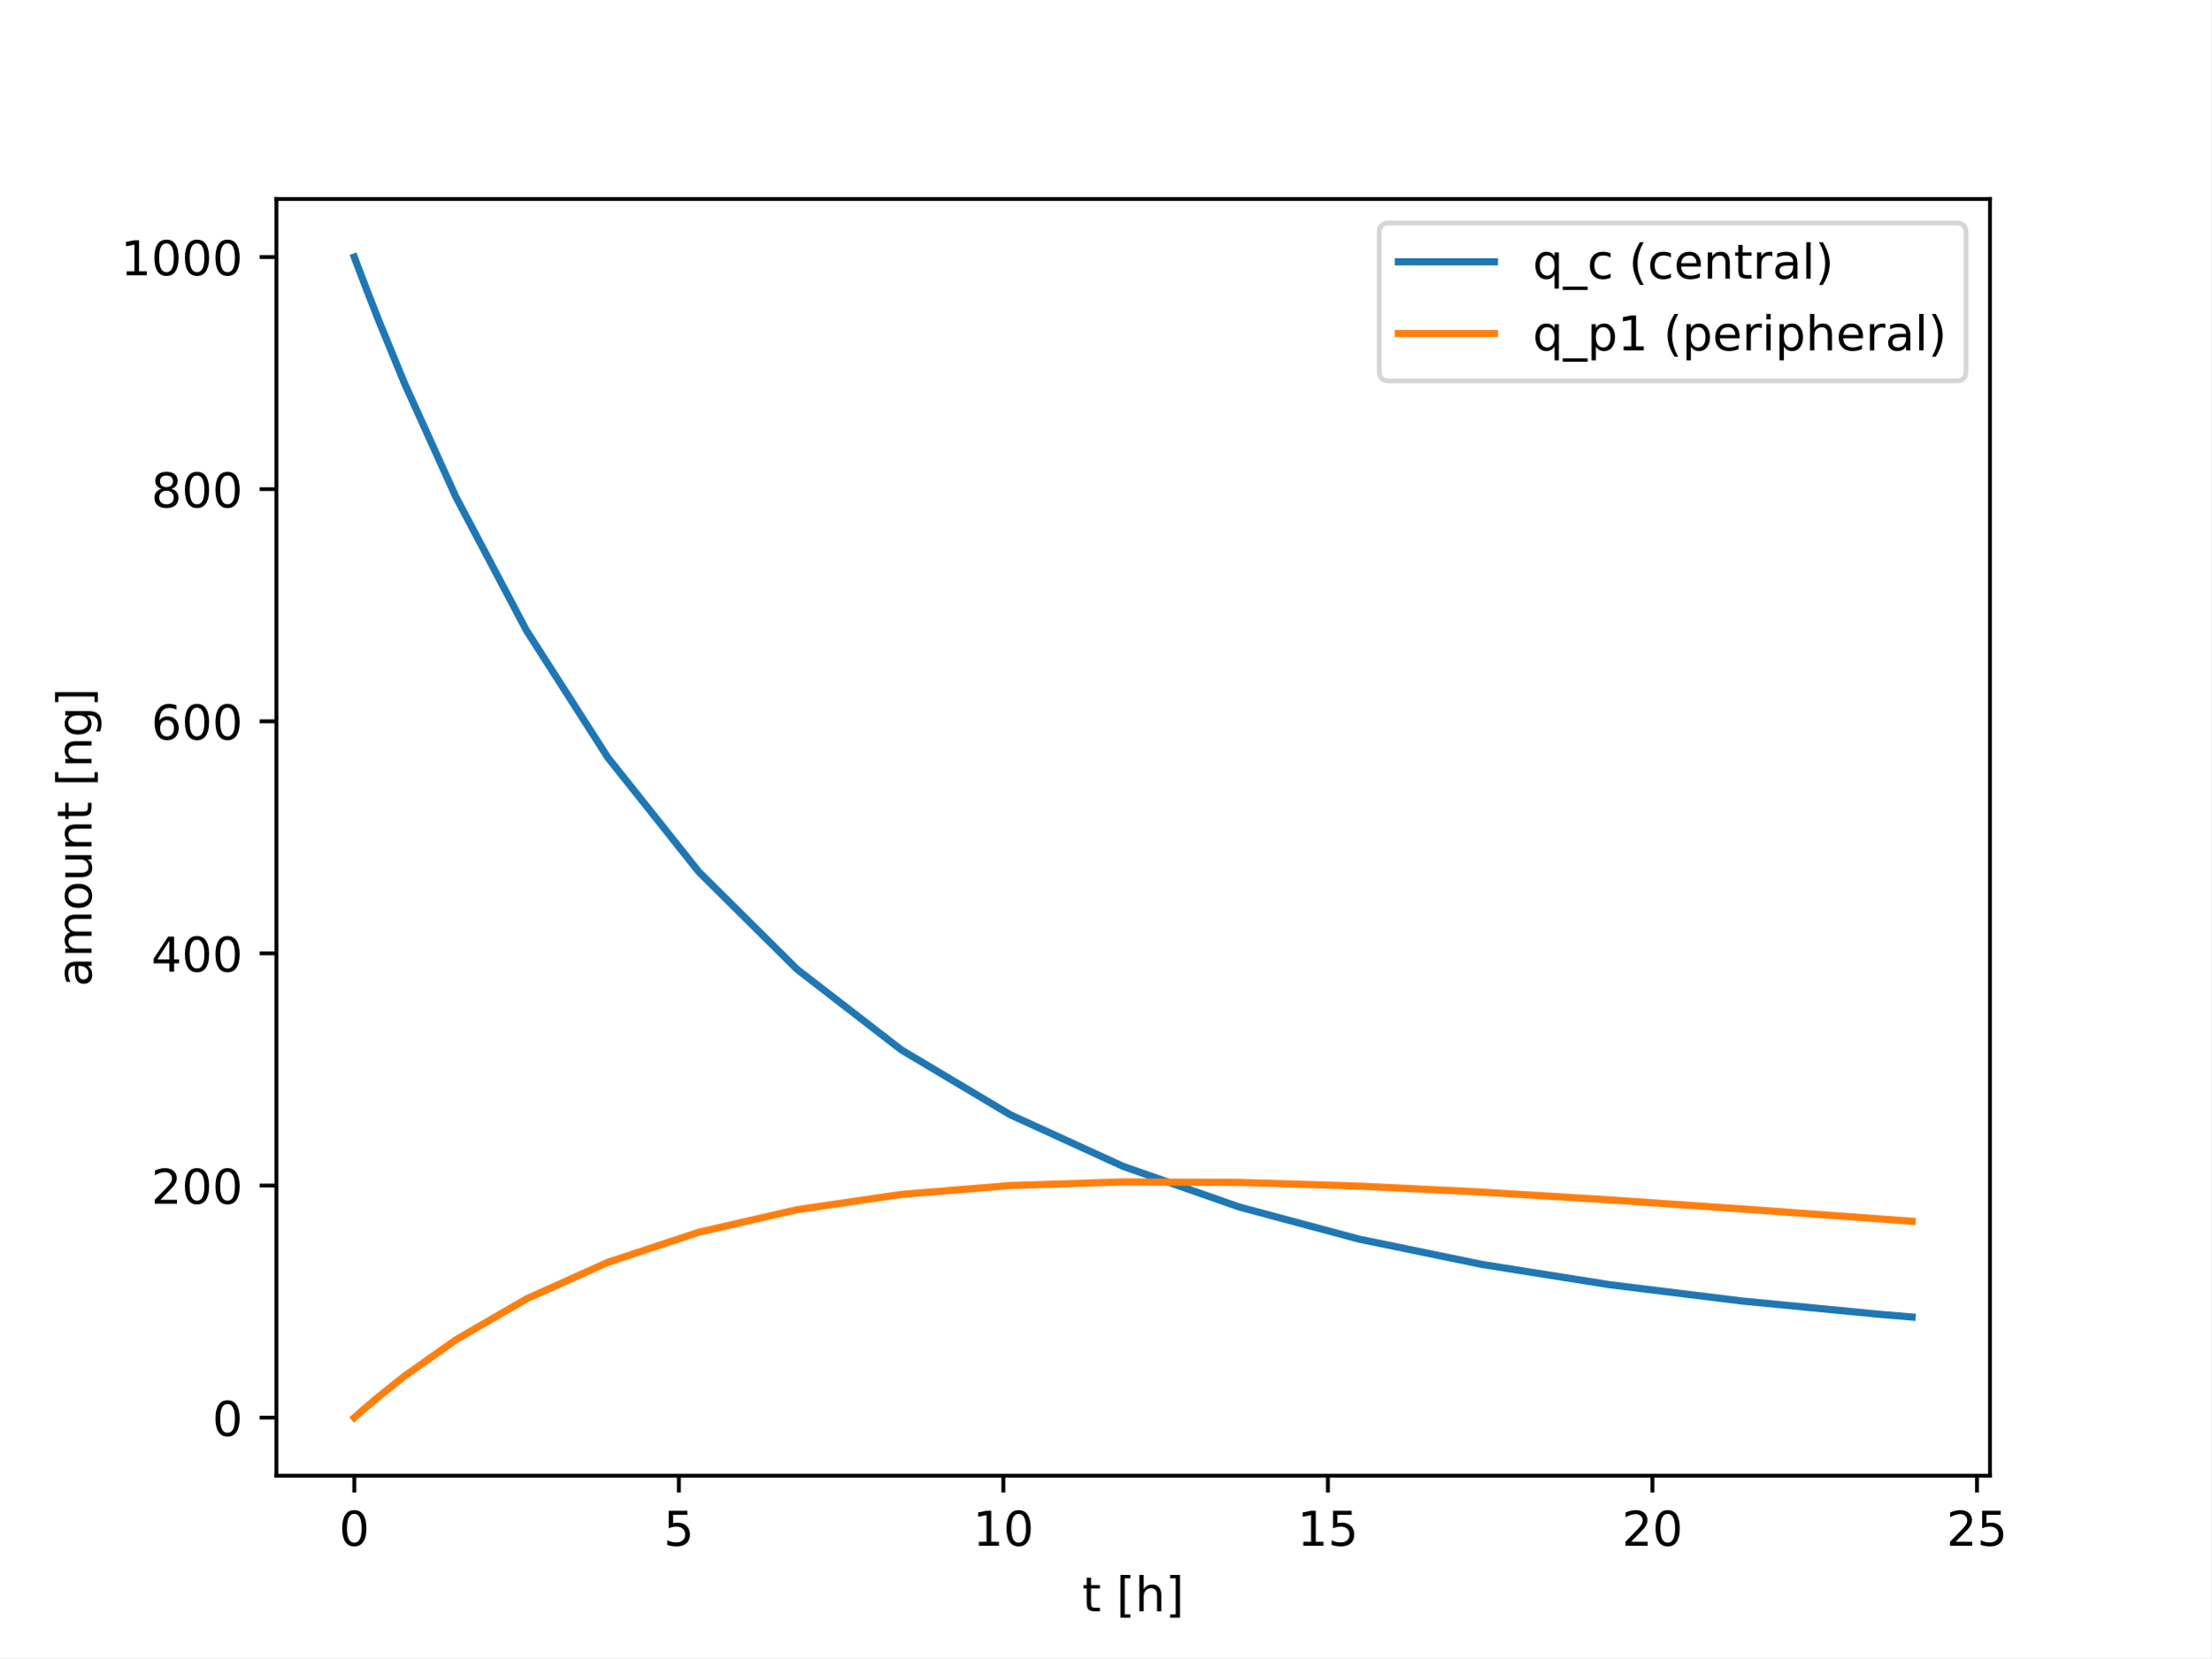
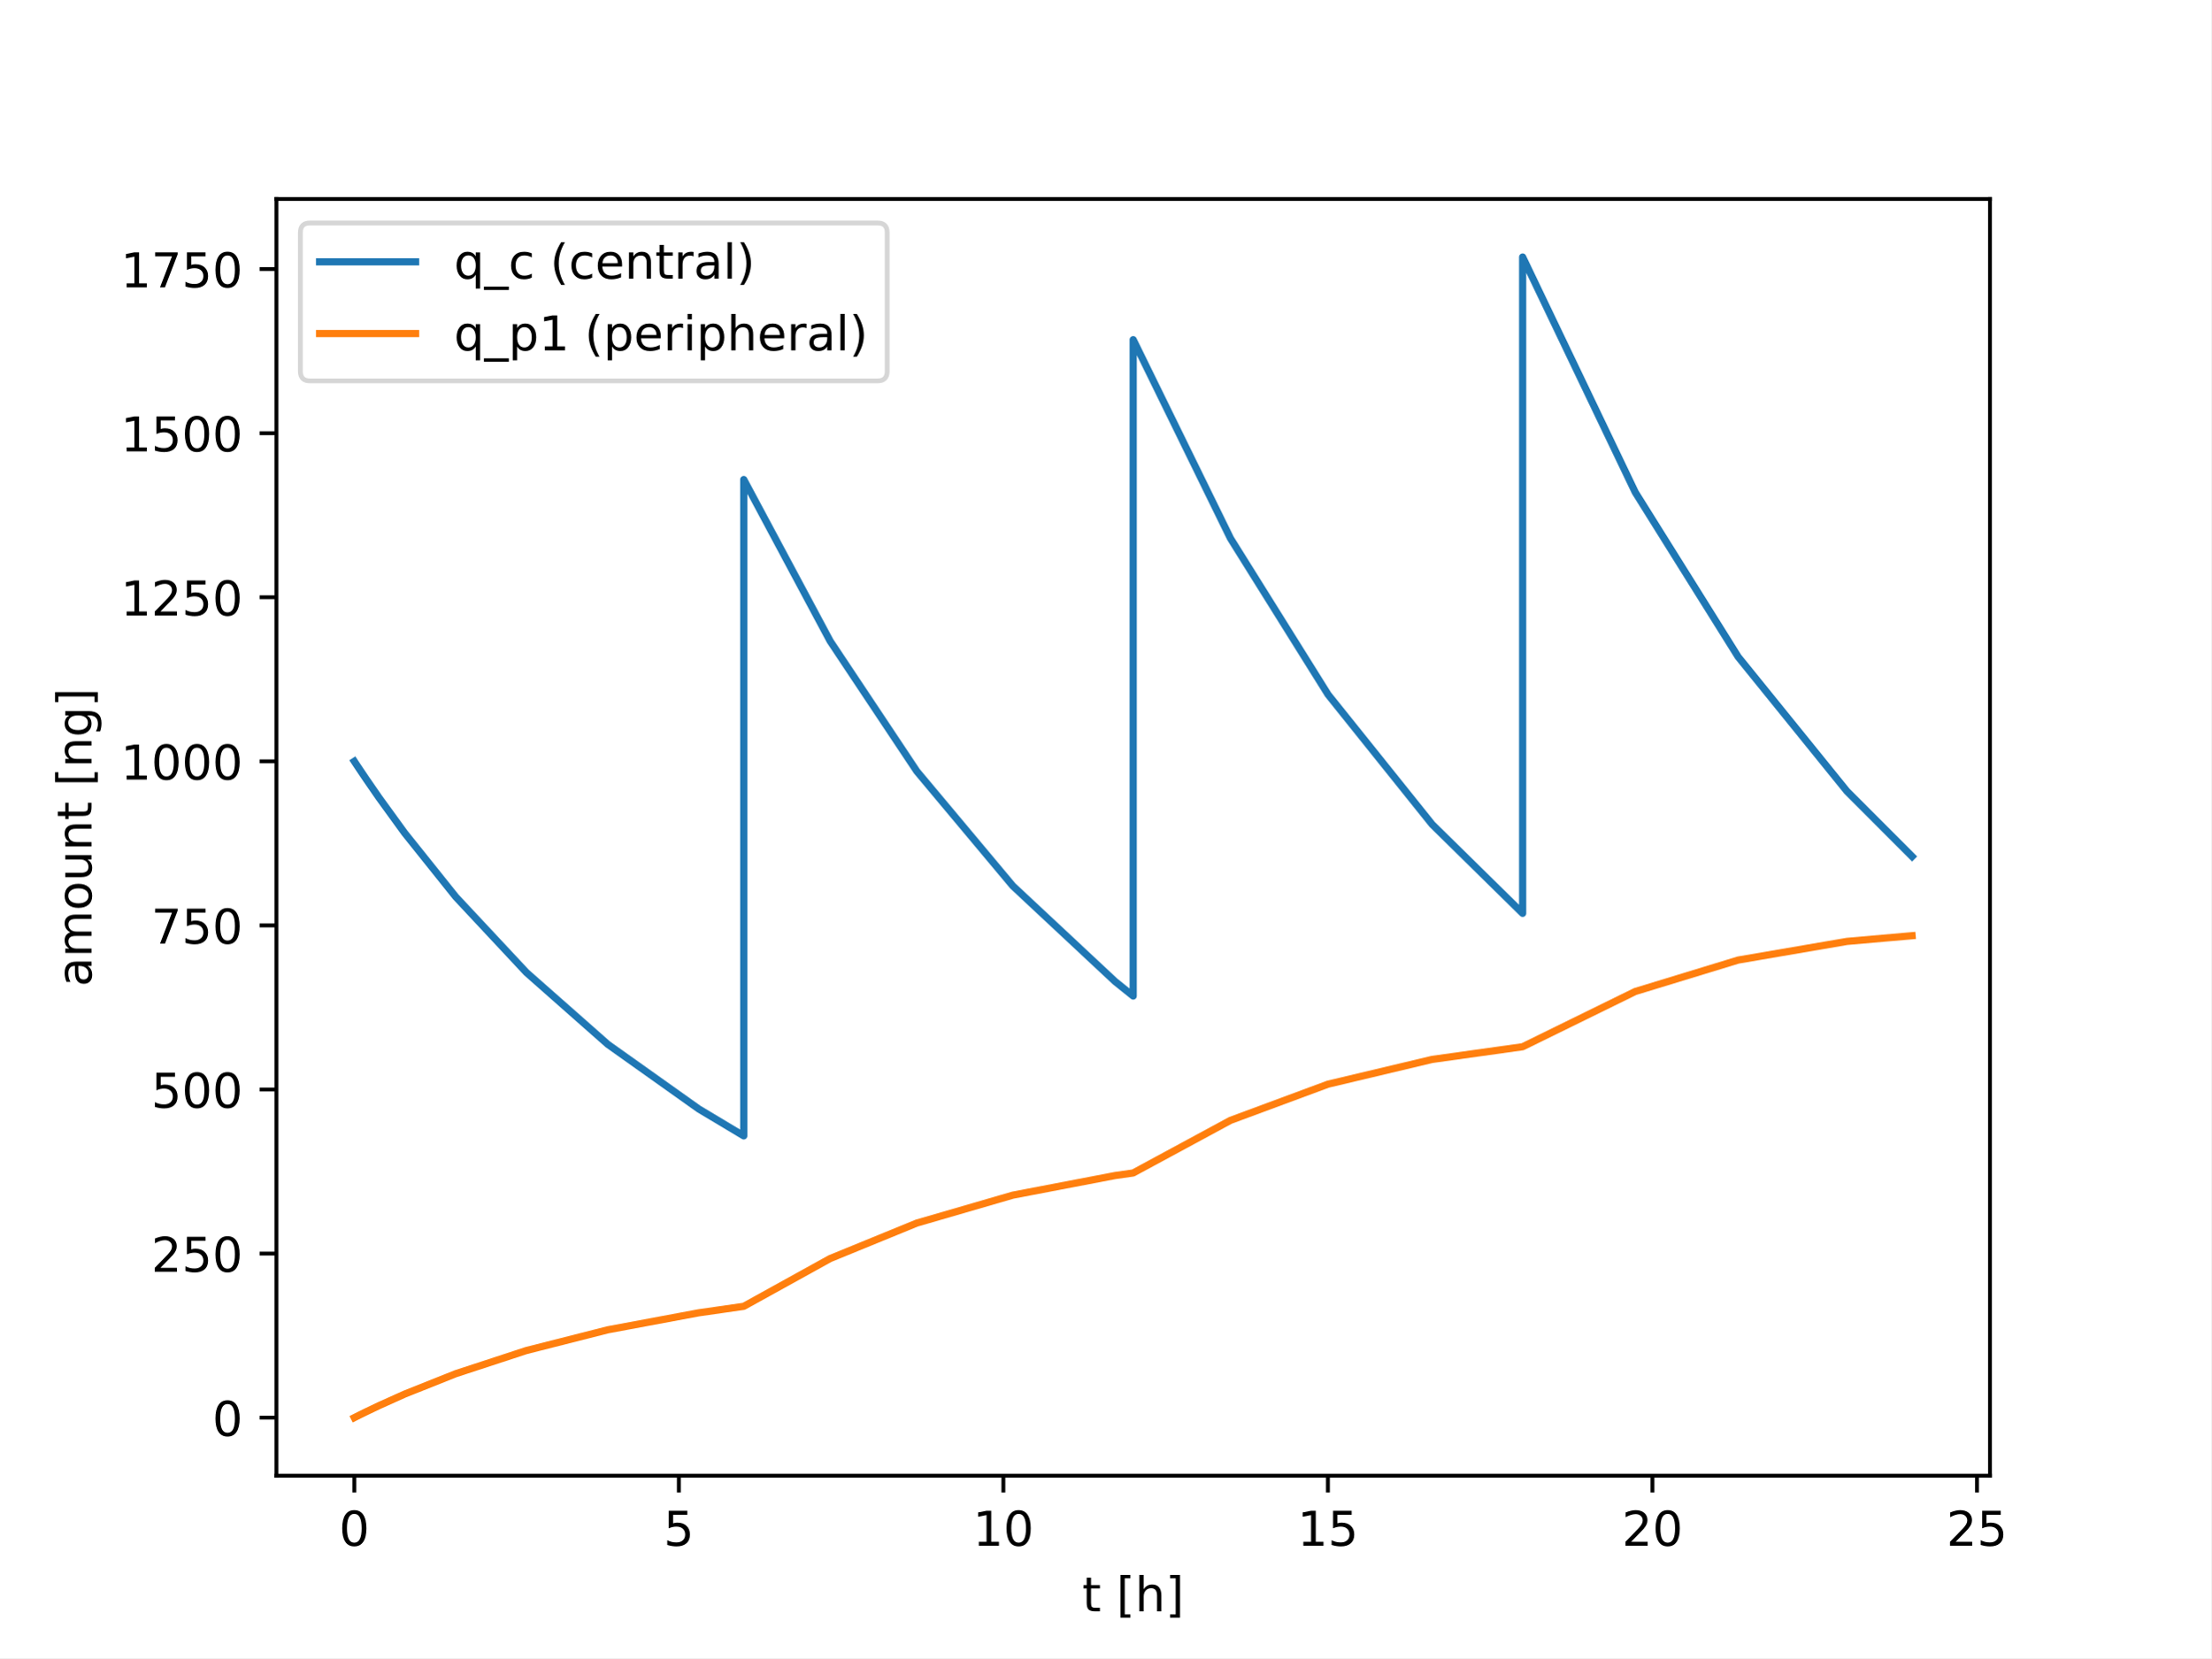
<svg xmlns="http://www.w3.org/2000/svg" xmlns:xlink="http://www.w3.org/1999/xlink" width="460.8pt" height="345.6pt" viewBox="0 0 460.8 345.6" version="1.1">
  <defs>
    <style type="text/css">*{stroke-linejoin: round; stroke-linecap: butt}</style>
  </defs>
  <g id="figure_1">
    <g id="patch_1">
      <path d="M 0 345.6  L 460.8 345.6  L 460.8 0  L 0 0  z " style="fill: #ffffff" />
    </g>
    <g id="axes_1">
      <g id="patch_2">
        <path d="M 57.6 307.584  L 414.72 307.584  L 414.72 41.472  L 57.6 41.472  z " style="fill: #ffffff" />
      </g>
      <g id="matplotlib.axis_1">
        <g id="xtick_1">
          <g id="line2d_1">
            <defs>
-               <path id="mc7c244913e" d="M 0 0  L 0 3.5  " style="stroke: #000000; stroke-width: 0.8" />
-             </defs>
-             <g>
-               <use xlink:href="#mc7c244913e" x="73.833" y="307.584" style="stroke: #000000; stroke-width: 0.8" />
+               <path id="ma170bd84f6" d="M 0 0  L 0 3.5  " style="stroke: #000000; stroke-width: 0.8" />
+             </defs>
+             <g>
+               <use xlink:href="#ma170bd84f6" x="73.833" y="307.584" style="stroke: #000000; stroke-width: 0.8" />
            </g>
          </g>
          <g id="text_1">
            <g transform="translate(70.65148 322.1824) scale(0.1 -0.1)">
              <defs>
                <path id="DejaVuSans-30" d="M 2034 4250  Q 1547 4250 1301 3770  Q 1056 3291 1056 2328  Q 1056 1369 1301 889  Q 1547 409 2034 409  Q 2525 409 2770 889  Q 3016 1369 3016 2328  Q 3016 3291 2770 3770  Q 2525 4250 2034 4250  z M 2034 4750  Q 2819 4750 3233 4129  Q 3647 3509 3647 2328  Q 3647 1150 3233 529  Q 2819 -91 2034 -91  Q 1250 -91 836 529  Q 422 1150 422 2328  Q 422 3509 836 4129  Q 1250 4750 2034 4750  z " transform="scale(0.015625)" />
              </defs>
              <use xlink:href="#DejaVuSans-30" />
            </g>
          </g>
        </g>
        <g id="xtick_2">
          <g id="line2d_2">
            <g>
-               <use xlink:href="#mc7c244913e" x="141.469" y="307.584" style="stroke: #000000; stroke-width: 0.8" />
+               <use xlink:href="#ma170bd84f6" x="141.469" y="307.584" style="stroke: #000000; stroke-width: 0.8" />
            </g>
          </g>
          <g id="text_2">
            <g transform="translate(138.2878 322.1824) scale(0.1 -0.1)">
              <defs>
                <path id="DejaVuSans-35" d="M 691 4666  L 3169 4666  L 3169 4134  L 1269 4134  L 1269 2991  Q 1406 3038 1543 3061  Q 1681 3084 1819 3084  Q 2600 3084 3056 2656  Q 3513 2228 3513 1497  Q 3513 744 3044 326  Q 2575 -91 1722 -91  Q 1428 -91 1123 -41  Q 819 9 494 109  L 494 744  Q 775 591 1075 516  Q 1375 441 1709 441  Q 2250 441 2565 725  Q 2881 1009 2881 1497  Q 2881 1984 2565 2268  Q 2250 2553 1709 2553  Q 1456 2553 1204 2497  Q 953 2441 691 2322  L 691 4666  z " transform="scale(0.015625)" />
              </defs>
              <use xlink:href="#DejaVuSans-35" />
            </g>
          </g>
        </g>
        <g id="xtick_3">
          <g id="line2d_3">
            <g>
-               <use xlink:href="#mc7c244913e" x="209.105" y="307.584" style="stroke: #000000; stroke-width: 0.8" />
+               <use xlink:href="#ma170bd84f6" x="209.105" y="307.584" style="stroke: #000000; stroke-width: 0.8" />
            </g>
          </g>
          <g id="text_3">
            <g transform="translate(202.743 322.1824) scale(0.1 -0.1)">
              <defs>
                <path id="DejaVuSans-31" d="M 794 531  L 1825 531  L 1825 4091  L 703 3866  L 703 4441  L 1819 4666  L 2450 4666  L 2450 531  L 3481 531  L 3481 0  L 794 0  L 794 531  z " transform="scale(0.015625)" />
              </defs>
              <use xlink:href="#DejaVuSans-31" />
              <use xlink:href="#DejaVuSans-30" transform="translate(63.62305 0)" />
            </g>
          </g>
        </g>
        <g id="xtick_4">
          <g id="line2d_4">
            <g>
-               <use xlink:href="#mc7c244913e" x="276.742" y="307.584" style="stroke: #000000; stroke-width: 0.8" />
+               <use xlink:href="#ma170bd84f6" x="276.742" y="307.584" style="stroke: #000000; stroke-width: 0.8" />
            </g>
          </g>
          <g id="text_4">
            <g transform="translate(270.3793 322.1824) scale(0.1 -0.1)">
              <use xlink:href="#DejaVuSans-31" />
              <use xlink:href="#DejaVuSans-35" transform="translate(63.62305 0)" />
            </g>
          </g>
        </g>
        <g id="xtick_5">
          <g id="line2d_5">
            <g>
-               <use xlink:href="#mc7c244913e" x="344.378" y="307.584" style="stroke: #000000; stroke-width: 0.8" />
+               <use xlink:href="#ma170bd84f6" x="344.378" y="307.584" style="stroke: #000000; stroke-width: 0.8" />
            </g>
          </g>
          <g id="text_5">
            <g transform="translate(338.0157 322.1824) scale(0.1 -0.1)">
              <defs>
                <path id="DejaVuSans-32" d="M 1228 531  L 3431 531  L 3431 0  L 469 0  L 469 531  Q 828 903 1448 1529  Q 2069 2156 2228 2338  Q 2531 2678 2651 2914  Q 2772 3150 2772 3378  Q 2772 3750 2511 3984  Q 2250 4219 1831 4219  Q 1534 4219 1204 4116  Q 875 4013 500 3803  L 500 4441  Q 881 4594 1212 4672  Q 1544 4750 1819 4750  Q 2544 4750 2975 4387  Q 3406 4025 3406 3419  Q 3406 3131 3298 2873  Q 3191 2616 2906 2266  Q 2828 2175 2409 1742  Q 1991 1309 1228 531  z " transform="scale(0.015625)" />
              </defs>
              <use xlink:href="#DejaVuSans-32" />
              <use xlink:href="#DejaVuSans-30" transform="translate(63.62305 0)" />
            </g>
          </g>
        </g>
        <g id="xtick_6">
          <g id="line2d_6">
            <g>
-               <use xlink:href="#mc7c244913e" x="412.015" y="307.584" style="stroke: #000000; stroke-width: 0.8" />
+               <use xlink:href="#ma170bd84f6" x="412.015" y="307.584" style="stroke: #000000; stroke-width: 0.8" />
            </g>
          </g>
          <g id="text_6">
            <g transform="translate(405.652 322.1824) scale(0.1 -0.1)">
              <use xlink:href="#DejaVuSans-32" />
              <use xlink:href="#DejaVuSans-35" transform="translate(63.62305 0)" />
            </g>
          </g>
        </g>
        <g id="text_7">
          <g transform="translate(225.5405 335.8606) scale(0.1 -0.1)">
            <defs>
              <path id="DejaVuSans-74" d="M 1172 4494  L 1172 3500  L 2356 3500  L 2356 3053  L 1172 3053  L 1172 1153  Q 1172 725 1289 603  Q 1406 481 1766 481  L 2356 481  L 2356 0  L 1766 0  Q 1100 0 847 248  Q 594 497 594 1153  L 594 3053  L 172 3053  L 172 3500  L 594 3500  L 594 4494  L 1172 4494  z " transform="scale(0.015625)" />
              <path id="DejaVuSans-20" transform="scale(0.015625)" />
              <path id="DejaVuSans-5b" d="M 550 4863  L 1875 4863  L 1875 4416  L 1125 4416  L 1125 -397  L 1875 -397  L 1875 -844  L 550 -844  L 550 4863  z " transform="scale(0.015625)" />
              <path id="DejaVuSans-68" d="M 3513 2113  L 3513 0  L 2938 0  L 2938 2094  Q 2938 2591 2744 2837  Q 2550 3084 2163 3084  Q 1697 3084 1428 2787  Q 1159 2491 1159 1978  L 1159 0  L 581 0  L 581 4863  L 1159 4863  L 1159 2956  Q 1366 3272 1645 3428  Q 1925 3584 2291 3584  Q 2894 3584 3203 3211  Q 3513 2838 3513 2113  z " transform="scale(0.015625)" />
              <path id="DejaVuSans-5d" d="M 1947 4863  L 1947 -844  L 622 -844  L 622 -397  L 1369 -397  L 1369 4416  L 622 4416  L 622 4863  L 1947 4863  z " transform="scale(0.015625)" />
            </defs>
            <use xlink:href="#DejaVuSans-74" />
            <use xlink:href="#DejaVuSans-20" transform="translate(39.20898 0)" />
            <use xlink:href="#DejaVuSans-5b" transform="translate(70.99609 0)" />
            <use xlink:href="#DejaVuSans-68" transform="translate(110.0098 0)" />
            <use xlink:href="#DejaVuSans-5d" transform="translate(173.3887 0)" />
          </g>
        </g>
      </g>
      <g id="matplotlib.axis_2">
        <g id="ytick_1">
          <g id="line2d_7">
            <defs>
-               <path id="ma79842b414" d="M 0 0  L -3.5 0  " style="stroke: #000000; stroke-width: 0.8" />
-             </defs>
-             <g>
-               <use xlink:href="#ma79842b414" x="57.6" y="295.488" style="stroke: #000000; stroke-width: 0.8" />
+               <path id="m0b7b574e40" d="M 0 0  L -3.5 0  " style="stroke: #000000; stroke-width: 0.8" />
+             </defs>
+             <g>
+               <use xlink:href="#m0b7b574e40" x="57.6" y="295.488" style="stroke: #000000; stroke-width: 0.8" />
            </g>
          </g>
          <g id="text_8">
            <g transform="translate(44.2375 299.2872) scale(0.1 -0.1)">
              <use xlink:href="#DejaVuSans-30" />
            </g>
          </g>
        </g>
        <g id="ytick_2">
          <g id="line2d_8">
            <g>
-               <use xlink:href="#ma79842b414" x="57.6" y="247.104" style="stroke: #000000; stroke-width: 0.8" />
+               <use xlink:href="#m0b7b574e40" x="57.6" y="261.287" style="stroke: #000000; stroke-width: 0.8" />
            </g>
          </g>
          <g id="text_9">
-             <g transform="translate(31.5125 250.9032) scale(0.1 -0.1)">
+             <g transform="translate(31.5125 265.0862) scale(0.1 -0.1)">
              <use xlink:href="#DejaVuSans-32" />
-               <use xlink:href="#DejaVuSans-30" transform="translate(63.62305 0)" />
+               <use xlink:href="#DejaVuSans-35" transform="translate(63.62305 0)" />
              <use xlink:href="#DejaVuSans-30" transform="translate(127.2461 0)" />
            </g>
          </g>
        </g>
        <g id="ytick_3">
          <g id="line2d_9">
            <g>
-               <use xlink:href="#ma79842b414" x="57.6" y="198.72" style="stroke: #000000; stroke-width: 0.8" />
+               <use xlink:href="#m0b7b574e40" x="57.6" y="227.086" style="stroke: #000000; stroke-width: 0.8" />
            </g>
          </g>
          <g id="text_10">
-             <g transform="translate(31.5125 202.5192) scale(0.1 -0.1)">
-               <defs>
-                 <path id="DejaVuSans-34" d="M 2419 4116  L 825 1625  L 2419 1625  L 2419 4116  z M 2253 4666  L 3047 4666  L 3047 1625  L 3713 1625  L 3713 1100  L 3047 1100  L 3047 0  L 2419 0  L 2419 1100  L 313 1100  L 313 1709  L 2253 4666  z " transform="scale(0.015625)" />
-               </defs>
-               <use xlink:href="#DejaVuSans-34" />
+             <g transform="translate(31.5125 230.8851) scale(0.1 -0.1)">
+               <use xlink:href="#DejaVuSans-35" />
              <use xlink:href="#DejaVuSans-30" transform="translate(63.62305 0)" />
              <use xlink:href="#DejaVuSans-30" transform="translate(127.2461 0)" />
            </g>
          </g>
        </g>
        <g id="ytick_4">
          <g id="line2d_10">
            <g>
-               <use xlink:href="#ma79842b414" x="57.6" y="150.336" style="stroke: #000000; stroke-width: 0.8" />
+               <use xlink:href="#m0b7b574e40" x="57.6" y="192.885" style="stroke: #000000; stroke-width: 0.8" />
            </g>
          </g>
          <g id="text_11">
-             <g transform="translate(31.5125 154.1352) scale(0.1 -0.1)">
-               <defs>
-                 <path id="DejaVuSans-36" d="M 2113 2584  Q 1688 2584 1439 2293  Q 1191 2003 1191 1497  Q 1191 994 1439 701  Q 1688 409 2113 409  Q 2538 409 2786 701  Q 3034 994 3034 1497  Q 3034 2003 2786 2293  Q 2538 2584 2113 2584  z M 3366 4563  L 3366 3988  Q 3128 4100 2886 4159  Q 2644 4219 2406 4219  Q 1781 4219 1451 3797  Q 1122 3375 1075 2522  Q 1259 2794 1537 2939  Q 1816 3084 2150 3084  Q 2853 3084 3261 2657  Q 3669 2231 3669 1497  Q 3669 778 3244 343  Q 2819 -91 2113 -91  Q 1303 -91 875 529  Q 447 1150 447 2328  Q 447 3434 972 4092  Q 1497 4750 2381 4750  Q 2619 4750 2861 4703  Q 3103 4656 3366 4563  z " transform="scale(0.015625)" />
-               </defs>
-               <use xlink:href="#DejaVuSans-36" />
-               <use xlink:href="#DejaVuSans-30" transform="translate(63.62305 0)" />
+             <g transform="translate(31.5125 196.6841) scale(0.1 -0.1)">
+               <defs>
+                 <path id="DejaVuSans-37" d="M 525 4666  L 3525 4666  L 3525 4397  L 1831 0  L 1172 0  L 2766 4134  L 525 4134  L 525 4666  z " transform="scale(0.015625)" />
+               </defs>
+               <use xlink:href="#DejaVuSans-37" />
+               <use xlink:href="#DejaVuSans-35" transform="translate(63.62305 0)" />
              <use xlink:href="#DejaVuSans-30" transform="translate(127.2461 0)" />
            </g>
          </g>
        </g>
        <g id="ytick_5">
          <g id="line2d_11">
            <g>
-               <use xlink:href="#ma79842b414" x="57.6" y="101.952" style="stroke: #000000; stroke-width: 0.8" />
+               <use xlink:href="#m0b7b574e40" x="57.6" y="158.684" style="stroke: #000000; stroke-width: 0.8" />
            </g>
          </g>
          <g id="text_12">
-             <g transform="translate(31.5125 105.7512) scale(0.1 -0.1)">
-               <defs>
-                 <path id="DejaVuSans-38" d="M 2034 2216  Q 1584 2216 1326 1975  Q 1069 1734 1069 1313  Q 1069 891 1326 650  Q 1584 409 2034 409  Q 2484 409 2743 651  Q 3003 894 3003 1313  Q 3003 1734 2745 1975  Q 2488 2216 2034 2216  z M 1403 2484  Q 997 2584 770 2862  Q 544 3141 544 3541  Q 544 4100 942 4425  Q 1341 4750 2034 4750  Q 2731 4750 3128 4425  Q 3525 4100 3525 3541  Q 3525 3141 3298 2862  Q 3072 2584 2669 2484  Q 3125 2378 3379 2068  Q 3634 1759 3634 1313  Q 3634 634 3220 271  Q 2806 -91 2034 -91  Q 1263 -91 848 271  Q 434 634 434 1313  Q 434 1759 690 2068  Q 947 2378 1403 2484  z M 1172 3481  Q 1172 3119 1398 2916  Q 1625 2713 2034 2713  Q 2441 2713 2670 2916  Q 2900 3119 2900 3481  Q 2900 3844 2670 4047  Q 2441 4250 2034 4250  Q 1625 4250 1398 4047  Q 1172 3844 1172 3481  z " transform="scale(0.015625)" />
-               </defs>
-               <use xlink:href="#DejaVuSans-38" />
+             <g transform="translate(25.15 162.483) scale(0.1 -0.1)">
+               <use xlink:href="#DejaVuSans-31" />
              <use xlink:href="#DejaVuSans-30" transform="translate(63.62305 0)" />
              <use xlink:href="#DejaVuSans-30" transform="translate(127.2461 0)" />
+               <use xlink:href="#DejaVuSans-30" transform="translate(190.8691 0)" />
            </g>
          </g>
        </g>
        <g id="ytick_6">
          <g id="line2d_12">
            <g>
-               <use xlink:href="#ma79842b414" x="57.6" y="53.568" style="stroke: #000000; stroke-width: 0.8" />
+               <use xlink:href="#m0b7b574e40" x="57.6" y="124.483" style="stroke: #000000; stroke-width: 0.8" />
            </g>
          </g>
          <g id="text_13">
-             <g transform="translate(25.15 57.36722) scale(0.1 -0.1)">
-               <use xlink:href="#DejaVuSans-31" />
-               <use xlink:href="#DejaVuSans-30" transform="translate(63.62305 0)" />
-               <use xlink:href="#DejaVuSans-30" transform="translate(127.2461 0)" />
+             <g transform="translate(25.15 128.282) scale(0.1 -0.1)">
+               <use xlink:href="#DejaVuSans-31" />
+               <use xlink:href="#DejaVuSans-32" transform="translate(63.62305 0)" />
+               <use xlink:href="#DejaVuSans-35" transform="translate(127.2461 0)" />
              <use xlink:href="#DejaVuSans-30" transform="translate(190.8691 0)" />
            </g>
          </g>
        </g>
-         <g id="text_14">
+         <g id="ytick_7">
+           <g id="line2d_13">
+             <g>
+               <use xlink:href="#m0b7b574e40" x="57.6" y="90.282" style="stroke: #000000; stroke-width: 0.8" />
+             </g>
+           </g>
+           <g id="text_14">
+             <g transform="translate(25.15 94.08091) scale(0.1 -0.1)">
+               <use xlink:href="#DejaVuSans-31" />
+               <use xlink:href="#DejaVuSans-35" transform="translate(63.62305 0)" />
+               <use xlink:href="#DejaVuSans-30" transform="translate(127.2461 0)" />
+               <use xlink:href="#DejaVuSans-30" transform="translate(190.8691 0)" />
+             </g>
+           </g>
+         </g>
+         <g id="ytick_8">
+           <g id="line2d_14">
+             <g>
+               <use xlink:href="#m0b7b574e40" x="57.6" y="56.081" style="stroke: #000000; stroke-width: 0.8" />
+             </g>
+           </g>
+           <g id="text_15">
+             <g transform="translate(25.15 59.87986) scale(0.1 -0.1)">
+               <use xlink:href="#DejaVuSans-31" />
+               <use xlink:href="#DejaVuSans-37" transform="translate(63.62305 0)" />
+               <use xlink:href="#DejaVuSans-35" transform="translate(127.2461 0)" />
+               <use xlink:href="#DejaVuSans-30" transform="translate(190.8691 0)" />
+             </g>
+           </g>
+         </g>
+         <g id="text_16">
          <g transform="translate(19.07031 205.653) rotate(-90) scale(0.1 -0.1)">
            <defs>
              <path id="DejaVuSans-61" d="M 2194 1759  Q 1497 1759 1228 1600  Q 959 1441 959 1056  Q 959 750 1161 570  Q 1363 391 1709 391  Q 2188 391 2477 730  Q 2766 1069 2766 1631  L 2766 1759  L 2194 1759  z M 3341 1997  L 3341 0  L 2766 0  L 2766 531  Q 2569 213 2275 61  Q 1981 -91 1556 -91  Q 1019 -91 701 211  Q 384 513 384 1019  Q 384 1609 779 1909  Q 1175 2209 1959 2209  L 2766 2209  L 2766 2266  Q 2766 2663 2505 2880  Q 2244 3097 1772 3097  Q 1472 3097 1187 3025  Q 903 2953 641 2809  L 641 3341  Q 956 3463 1253 3523  Q 1550 3584 1831 3584  Q 2591 3584 2966 3190  Q 3341 2797 3341 1997  z " transform="scale(0.015625)" />
              <path id="DejaVuSans-6d" d="M 3328 2828  Q 3544 3216 3844 3400  Q 4144 3584 4550 3584  Q 5097 3584 5394 3201  Q 5691 2819 5691 2113  L 5691 0  L 5113 0  L 5113 2094  Q 5113 2597 4934 2840  Q 4756 3084 4391 3084  Q 3944 3084 3684 2787  Q 3425 2491 3425 1978  L 3425 0  L 2847 0  L 2847 2094  Q 2847 2600 2669 2842  Q 2491 3084 2119 3084  Q 1678 3084 1418 2786  Q 1159 2488 1159 1978  L 1159 0  L 581 0  L 581 3500  L 1159 3500  L 1159 2956  Q 1356 3278 1631 3431  Q 1906 3584 2284 3584  Q 2666 3584 2933 3390  Q 3200 3197 3328 2828  z " transform="scale(0.015625)" />
              <path id="DejaVuSans-6f" d="M 1959 3097  Q 1497 3097 1228 2736  Q 959 2375 959 1747  Q 959 1119 1226 758  Q 1494 397 1959 397  Q 2419 397 2687 759  Q 2956 1122 2956 1747  Q 2956 2369 2687 2733  Q 2419 3097 1959 3097  z M 1959 3584  Q 2709 3584 3137 3096  Q 3566 2609 3566 1747  Q 3566 888 3137 398  Q 2709 -91 1959 -91  Q 1206 -91 779 398  Q 353 888 353 1747  Q 353 2609 779 3096  Q 1206 3584 1959 3584  z " transform="scale(0.015625)" />
              <path id="DejaVuSans-75" d="M 544 1381  L 544 3500  L 1119 3500  L 1119 1403  Q 1119 906 1312 657  Q 1506 409 1894 409  Q 2359 409 2629 706  Q 2900 1003 2900 1516  L 2900 3500  L 3475 3500  L 3475 0  L 2900 0  L 2900 538  Q 2691 219 2414 64  Q 2138 -91 1772 -91  Q 1169 -91 856 284  Q 544 659 544 1381  z M 1991 3584  L 1991 3584  z " transform="scale(0.015625)" />
              <path id="DejaVuSans-6e" d="M 3513 2113  L 3513 0  L 2938 0  L 2938 2094  Q 2938 2591 2744 2837  Q 2550 3084 2163 3084  Q 1697 3084 1428 2787  Q 1159 2491 1159 1978  L 1159 0  L 581 0  L 581 3500  L 1159 3500  L 1159 2956  Q 1366 3272 1645 3428  Q 1925 3584 2291 3584  Q 2894 3584 3203 3211  Q 3513 2838 3513 2113  z " transform="scale(0.015625)" />
              <path id="DejaVuSans-67" d="M 2906 1791  Q 2906 2416 2648 2759  Q 2391 3103 1925 3103  Q 1463 3103 1205 2759  Q 947 2416 947 1791  Q 947 1169 1205 825  Q 1463 481 1925 481  Q 2391 481 2648 825  Q 2906 1169 2906 1791  z M 3481 434  Q 3481 -459 3084 -895  Q 2688 -1331 1869 -1331  Q 1566 -1331 1297 -1286  Q 1028 -1241 775 -1147  L 775 -588  Q 1028 -725 1275 -790  Q 1522 -856 1778 -856  Q 2344 -856 2625 -561  Q 2906 -266 2906 331  L 2906 616  Q 2728 306 2450 153  Q 2172 0 1784 0  Q 1141 0 747 490  Q 353 981 353 1791  Q 353 2603 747 3093  Q 1141 3584 1784 3584  Q 2172 3584 2450 3431  Q 2728 3278 2906 2969  L 2906 3500  L 3481 3500  L 3481 434  z " transform="scale(0.015625)" />
            </defs>
            <use xlink:href="#DejaVuSans-61" />
            <use xlink:href="#DejaVuSans-6d" transform="translate(61.2793 0)" />
            <use xlink:href="#DejaVuSans-6f" transform="translate(158.6914 0)" />
            <use xlink:href="#DejaVuSans-75" transform="translate(219.873 0)" />
            <use xlink:href="#DejaVuSans-6e" transform="translate(283.252 0)" />
            <use xlink:href="#DejaVuSans-74" transform="translate(346.6309 0)" />
            <use xlink:href="#DejaVuSans-20" transform="translate(385.8398 0)" />
            <use xlink:href="#DejaVuSans-5b" transform="translate(417.627 0)" />
            <use xlink:href="#DejaVuSans-6e" transform="translate(456.6406 0)" />
            <use xlink:href="#DejaVuSans-67" transform="translate(520.0195 0)" />
            <use xlink:href="#DejaVuSans-5d" transform="translate(583.4961 0)" />
          </g>
        </g>
      </g>
-       <g id="line2d_13">
-         <path d="M 73.833 53.568  L 73.999 54.014  L 74.332 54.904  L 74.999 56.673  L 76.331 60.167  L 78.995 66.986  L 84.325 79.972  L 94.983 103.527  L 109.702 131.393  L 126.671 157.888  L 145.619 181.702  L 166.118 202.042  L 187.843 218.826  L 210.536 232.351  L 234.031 243.097  L 258.251 251.578  L 283.19 258.267  L 308.895 263.56  L 335.45 267.777  L 362.972 271.171  L 391.601 273.939  L 398.487 274.514  " clip-path="url(#p8d34b05415)" style="fill: none; stroke: #1f77b4; stroke-width: 1.5; stroke-linecap: square" />
-       </g>
-       <g id="line2d_14">
-         <path d="M 73.833 295.488  L 73.999 295.339  L 74.332 295.043  L 74.999 294.455  L 76.331 293.295  L 78.995 291.044  L 84.325 286.802  L 94.983 279.28  L 109.702 270.74  L 126.671 263.11  L 145.619 256.838  L 166.118 252.137  L 187.843 248.956  L 210.536 247.107  L 234.031 246.353  L 258.251 246.459  L 283.19 247.222  L 308.895 248.477  L 335.45 250.096  L 362.972 251.98  L 391.601 254.054  L 398.487 254.561  " clip-path="url(#p8d34b05415)" style="fill: none; stroke: #ff7f0e; stroke-width: 1.5; stroke-linecap: square" />
+       <g id="line2d_15">
+         <path d="M 73.833 158.684  L 73.999 158.936  L 74.332 159.439  L 74.999 160.44  L 76.331 162.416  L 78.995 166.272  L 84.325 173.615  L 94.983 186.935  L 109.702 202.693  L 126.671 217.676  L 145.619 231.143  L 154.996 236.755  L 154.996 99.951  L 172.999 133.611  L 191.063 160.745  L 211.074 184.656  L 232.394 204.577  L 236.16 207.603  L 236.16 70.799  L 256.438 112.217  L 276.77 144.76  L 298.47 171.834  L 317.324 190.372  L 317.324 53.568  L 340.792 102.602  L 362.243 136.906  L 384.906 164.914  L 398.487 178.512  " clip-path="url(#pa29e29a789)" style="fill: none; stroke: #1f77b4; stroke-width: 1.5; stroke-linecap: square" />
+       </g>
+       <g id="line2d_16">
+         <path d="M 73.833 295.488  L 73.999 295.404  L 74.332 295.236  L 74.999 294.904  L 76.331 294.248  L 78.995 292.975  L 84.325 290.576  L 94.983 286.322  L 109.702 281.493  L 126.671 277.178  L 145.619 273.632  L 154.996 272.282  L 154.996 272.282  L 172.999 262.323  L 191.063 254.928  L 211.074 249.11  L 232.394 245.022  L 236.16 244.484  L 236.16 244.484  L 256.438 233.517  L 276.77 225.976  L 298.47 220.817  L 317.324 218.174  L 317.324 218.174  L 340.792 206.659  L 362.243 200.107  L 384.906 196.218  L 398.487 195.03  " clip-path="url(#pa29e29a789)" style="fill: none; stroke: #ff7f0e; stroke-width: 1.5; stroke-linecap: square" />
      </g>
      <g id="patch_3">
        <path d="M 57.6 307.584  L 57.6 41.472  " style="fill: none; stroke: #000000; stroke-width: 0.8; stroke-linejoin: miter; stroke-linecap: square" />
      </g>
      <g id="patch_4">
        <path d="M 414.72 307.584  L 414.72 41.472  " style="fill: none; stroke: #000000; stroke-width: 0.8; stroke-linejoin: miter; stroke-linecap: square" />
      </g>
      <g id="patch_5">
        <path d="M 57.6 307.584  L 414.72 307.584  " style="fill: none; stroke: #000000; stroke-width: 0.8; stroke-linejoin: miter; stroke-linecap: square" />
      </g>
      <g id="patch_6">
        <path d="M 57.6 41.472  L 414.72 41.472  " style="fill: none; stroke: #000000; stroke-width: 0.8; stroke-linejoin: miter; stroke-linecap: square" />
      </g>
      <g id="legend_1">
        <g id="patch_7">
-           <path d="M 289.433 79.385  L 407.72 79.385  Q 409.72 79.385 409.72 77.385  L 409.72 48.472  Q 409.72 46.472 407.72 46.472  L 289.433 46.472  Q 287.433 46.472 287.433 48.472  L 287.433 77.385  Q 287.433 79.385 289.433 79.385  z " style="fill: #ffffff; opacity: 0.8; stroke: #cccccc; stroke-linejoin: miter" />
-         </g>
-         <g id="line2d_15">
-           <path d="M 291.433 54.57  L 301.433 54.57  L 311.433 54.57  " style="fill: none; stroke: #1f77b4; stroke-width: 1.5; stroke-linecap: square" />
-         </g>
-         <g id="text_15">
-           <g transform="translate(319.4325 58.07044) scale(0.1 -0.1)">
+           <path d="M 64.6 79.385  L 182.887 79.385  Q 184.887 79.385 184.887 77.385  L 184.887 48.472  Q 184.887 46.472 182.887 46.472  L 64.6 46.472  Q 62.6 46.472 62.6 48.472  L 62.6 77.385  Q 62.6 79.385 64.6 79.385  z " style="fill: #ffffff; opacity: 0.8; stroke: #cccccc; stroke-linejoin: miter" />
+         </g>
+         <g id="line2d_17">
+           <path d="M 66.6 54.57  L 76.6 54.57  L 86.6 54.57  " style="fill: none; stroke: #1f77b4; stroke-width: 1.5; stroke-linecap: square" />
+         </g>
+         <g id="text_17">
+           <g transform="translate(94.6 58.07044) scale(0.1 -0.1)">
            <defs>
              <path id="DejaVuSans-71" d="M 947 1747  Q 947 1113 1208 752  Q 1469 391 1925 391  Q 2381 391 2643 752  Q 2906 1113 2906 1747  Q 2906 2381 2643 2742  Q 2381 3103 1925 3103  Q 1469 3103 1208 2742  Q 947 2381 947 1747  z M 2906 525  Q 2725 213 2448 61  Q 2172 -91 1784 -91  Q 1150 -91 751 415  Q 353 922 353 1747  Q 353 2572 751 3078  Q 1150 3584 1784 3584  Q 2172 3584 2448 3432  Q 2725 3281 2906 2969  L 2906 3500  L 3481 3500  L 3481 -1331  L 2906 -1331  L 2906 525  z " transform="scale(0.015625)" />
              <path id="DejaVuSans-5f" d="M 3263 -1063  L 3263 -1509  L -63 -1509  L -63 -1063  L 3263 -1063  z " transform="scale(0.015625)" />
              <path id="DejaVuSans-63" d="M 3122 3366  L 3122 2828  Q 2878 2963 2633 3030  Q 2388 3097 2138 3097  Q 1578 3097 1268 2742  Q 959 2388 959 1747  Q 959 1106 1268 751  Q 1578 397 2138 397  Q 2388 397 2633 464  Q 2878 531 3122 666  L 3122 134  Q 2881 22 2623 -34  Q 2366 -91 2075 -91  Q 1284 -91 818 406  Q 353 903 353 1747  Q 353 2603 823 3093  Q 1294 3584 2113 3584  Q 2378 3584 2631 3529  Q 2884 3475 3122 3366  z " transform="scale(0.015625)" />
              <path id="DejaVuSans-28" d="M 1984 4856  Q 1566 4138 1362 3434  Q 1159 2731 1159 2009  Q 1159 1288 1364 580  Q 1569 -128 1984 -844  L 1484 -844  Q 1016 -109 783 600  Q 550 1309 550 2009  Q 550 2706 781 3412  Q 1013 4119 1484 4856  L 1984 4856  z " transform="scale(0.015625)" />
              <path id="DejaVuSans-65" d="M 3597 1894  L 3597 1613  L 953 1613  Q 991 1019 1311 708  Q 1631 397 2203 397  Q 2534 397 2845 478  Q 3156 559 3463 722  L 3463 178  Q 3153 47 2828 -22  Q 2503 -91 2169 -91  Q 1331 -91 842 396  Q 353 884 353 1716  Q 353 2575 817 3079  Q 1281 3584 2069 3584  Q 2775 3584 3186 3129  Q 3597 2675 3597 1894  z M 3022 2063  Q 3016 2534 2758 2815  Q 2500 3097 2075 3097  Q 1594 3097 1305 2825  Q 1016 2553 972 2059  L 3022 2063  z " transform="scale(0.015625)" />
              <path id="DejaVuSans-72" d="M 2631 2963  Q 2534 3019 2420 3045  Q 2306 3072 2169 3072  Q 1681 3072 1420 2755  Q 1159 2438 1159 1844  L 1159 0  L 581 0  L 581 3500  L 1159 3500  L 1159 2956  Q 1341 3275 1631 3429  Q 1922 3584 2338 3584  Q 2397 3584 2469 3576  Q 2541 3569 2628 3553  L 2631 2963  z " transform="scale(0.015625)" />
              <path id="DejaVuSans-6c" d="M 603 4863  L 1178 4863  L 1178 0  L 603 0  L 603 4863  z " transform="scale(0.015625)" />
              <path id="DejaVuSans-29" d="M 513 4856  L 1013 4856  Q 1481 4119 1714 3412  Q 1947 2706 1947 2009  Q 1947 1309 1714 600  Q 1481 -109 1013 -844  L 513 -844  Q 928 -128 1133 580  Q 1338 1288 1338 2009  Q 1338 2731 1133 3434  Q 928 4138 513 4856  z " transform="scale(0.015625)" />
            </defs>
            <use xlink:href="#DejaVuSans-71" />
            <use xlink:href="#DejaVuSans-5f" transform="translate(63.47656 0)" />
            <use xlink:href="#DejaVuSans-63" transform="translate(113.4766 0)" />
            <use xlink:href="#DejaVuSans-20" transform="translate(168.457 0)" />
            <use xlink:href="#DejaVuSans-28" transform="translate(200.2441 0)" />
            <use xlink:href="#DejaVuSans-63" transform="translate(239.2578 0)" />
            <use xlink:href="#DejaVuSans-65" transform="translate(294.2383 0)" />
            <use xlink:href="#DejaVuSans-6e" transform="translate(355.7617 0)" />
            <use xlink:href="#DejaVuSans-74" transform="translate(419.1406 0)" />
            <use xlink:href="#DejaVuSans-72" transform="translate(458.3496 0)" />
            <use xlink:href="#DejaVuSans-61" transform="translate(499.4629 0)" />
            <use xlink:href="#DejaVuSans-6c" transform="translate(560.7422 0)" />
            <use xlink:href="#DejaVuSans-29" transform="translate(588.5254 0)" />
          </g>
        </g>
-         <g id="line2d_16">
-           <path d="M 291.433 69.527  L 301.433 69.527  L 311.433 69.527  " style="fill: none; stroke: #ff7f0e; stroke-width: 1.5; stroke-linecap: square" />
-         </g>
-         <g id="text_16">
-           <g transform="translate(319.4325 73.02669) scale(0.1 -0.1)">
+         <g id="line2d_18">
+           <path d="M 66.6 69.527  L 76.6 69.527  L 86.6 69.527  " style="fill: none; stroke: #ff7f0e; stroke-width: 1.5; stroke-linecap: square" />
+         </g>
+         <g id="text_18">
+           <g transform="translate(94.6 73.02669) scale(0.1 -0.1)">
            <defs>
              <path id="DejaVuSans-70" d="M 1159 525  L 1159 -1331  L 581 -1331  L 581 3500  L 1159 3500  L 1159 2969  Q 1341 3281 1617 3432  Q 1894 3584 2278 3584  Q 2916 3584 3314 3078  Q 3713 2572 3713 1747  Q 3713 922 3314 415  Q 2916 -91 2278 -91  Q 1894 -91 1617 61  Q 1341 213 1159 525  z M 3116 1747  Q 3116 2381 2855 2742  Q 2594 3103 2138 3103  Q 1681 3103 1420 2742  Q 1159 2381 1159 1747  Q 1159 1113 1420 752  Q 1681 391 2138 391  Q 2594 391 2855 752  Q 3116 1113 3116 1747  z " transform="scale(0.015625)" />
              <path id="DejaVuSans-69" d="M 603 3500  L 1178 3500  L 1178 0  L 603 0  L 603 3500  z M 603 4863  L 1178 4863  L 1178 4134  L 603 4134  L 603 4863  z " transform="scale(0.015625)" />
            </defs>
            <use xlink:href="#DejaVuSans-71" />
            <use xlink:href="#DejaVuSans-5f" transform="translate(63.47656 0)" />
            <use xlink:href="#DejaVuSans-70" transform="translate(113.4766 0)" />
            <use xlink:href="#DejaVuSans-31" transform="translate(176.9531 0)" />
            <use xlink:href="#DejaVuSans-20" transform="translate(240.5762 0)" />
            <use xlink:href="#DejaVuSans-28" transform="translate(272.3633 0)" />
            <use xlink:href="#DejaVuSans-70" transform="translate(311.377 0)" />
            <use xlink:href="#DejaVuSans-65" transform="translate(374.8535 0)" />
            <use xlink:href="#DejaVuSans-72" transform="translate(436.377 0)" />
            <use xlink:href="#DejaVuSans-69" transform="translate(477.4902 0)" />
            <use xlink:href="#DejaVuSans-70" transform="translate(505.2734 0)" />
            <use xlink:href="#DejaVuSans-68" transform="translate(568.75 0)" />
            <use xlink:href="#DejaVuSans-65" transform="translate(632.1289 0)" />
            <use xlink:href="#DejaVuSans-72" transform="translate(693.6523 0)" />
            <use xlink:href="#DejaVuSans-61" transform="translate(734.7656 0)" />
            <use xlink:href="#DejaVuSans-6c" transform="translate(796.0449 0)" />
            <use xlink:href="#DejaVuSans-29" transform="translate(823.8281 0)" />
          </g>
        </g>
      </g>
    </g>
  </g>
  <defs>
-     <clipPath id="p8d34b05415">
+     <clipPath id="pa29e29a789">
      <rect x="57.6" y="41.472" width="357.12" height="266.112" />
    </clipPath>
  </defs>
</svg>
